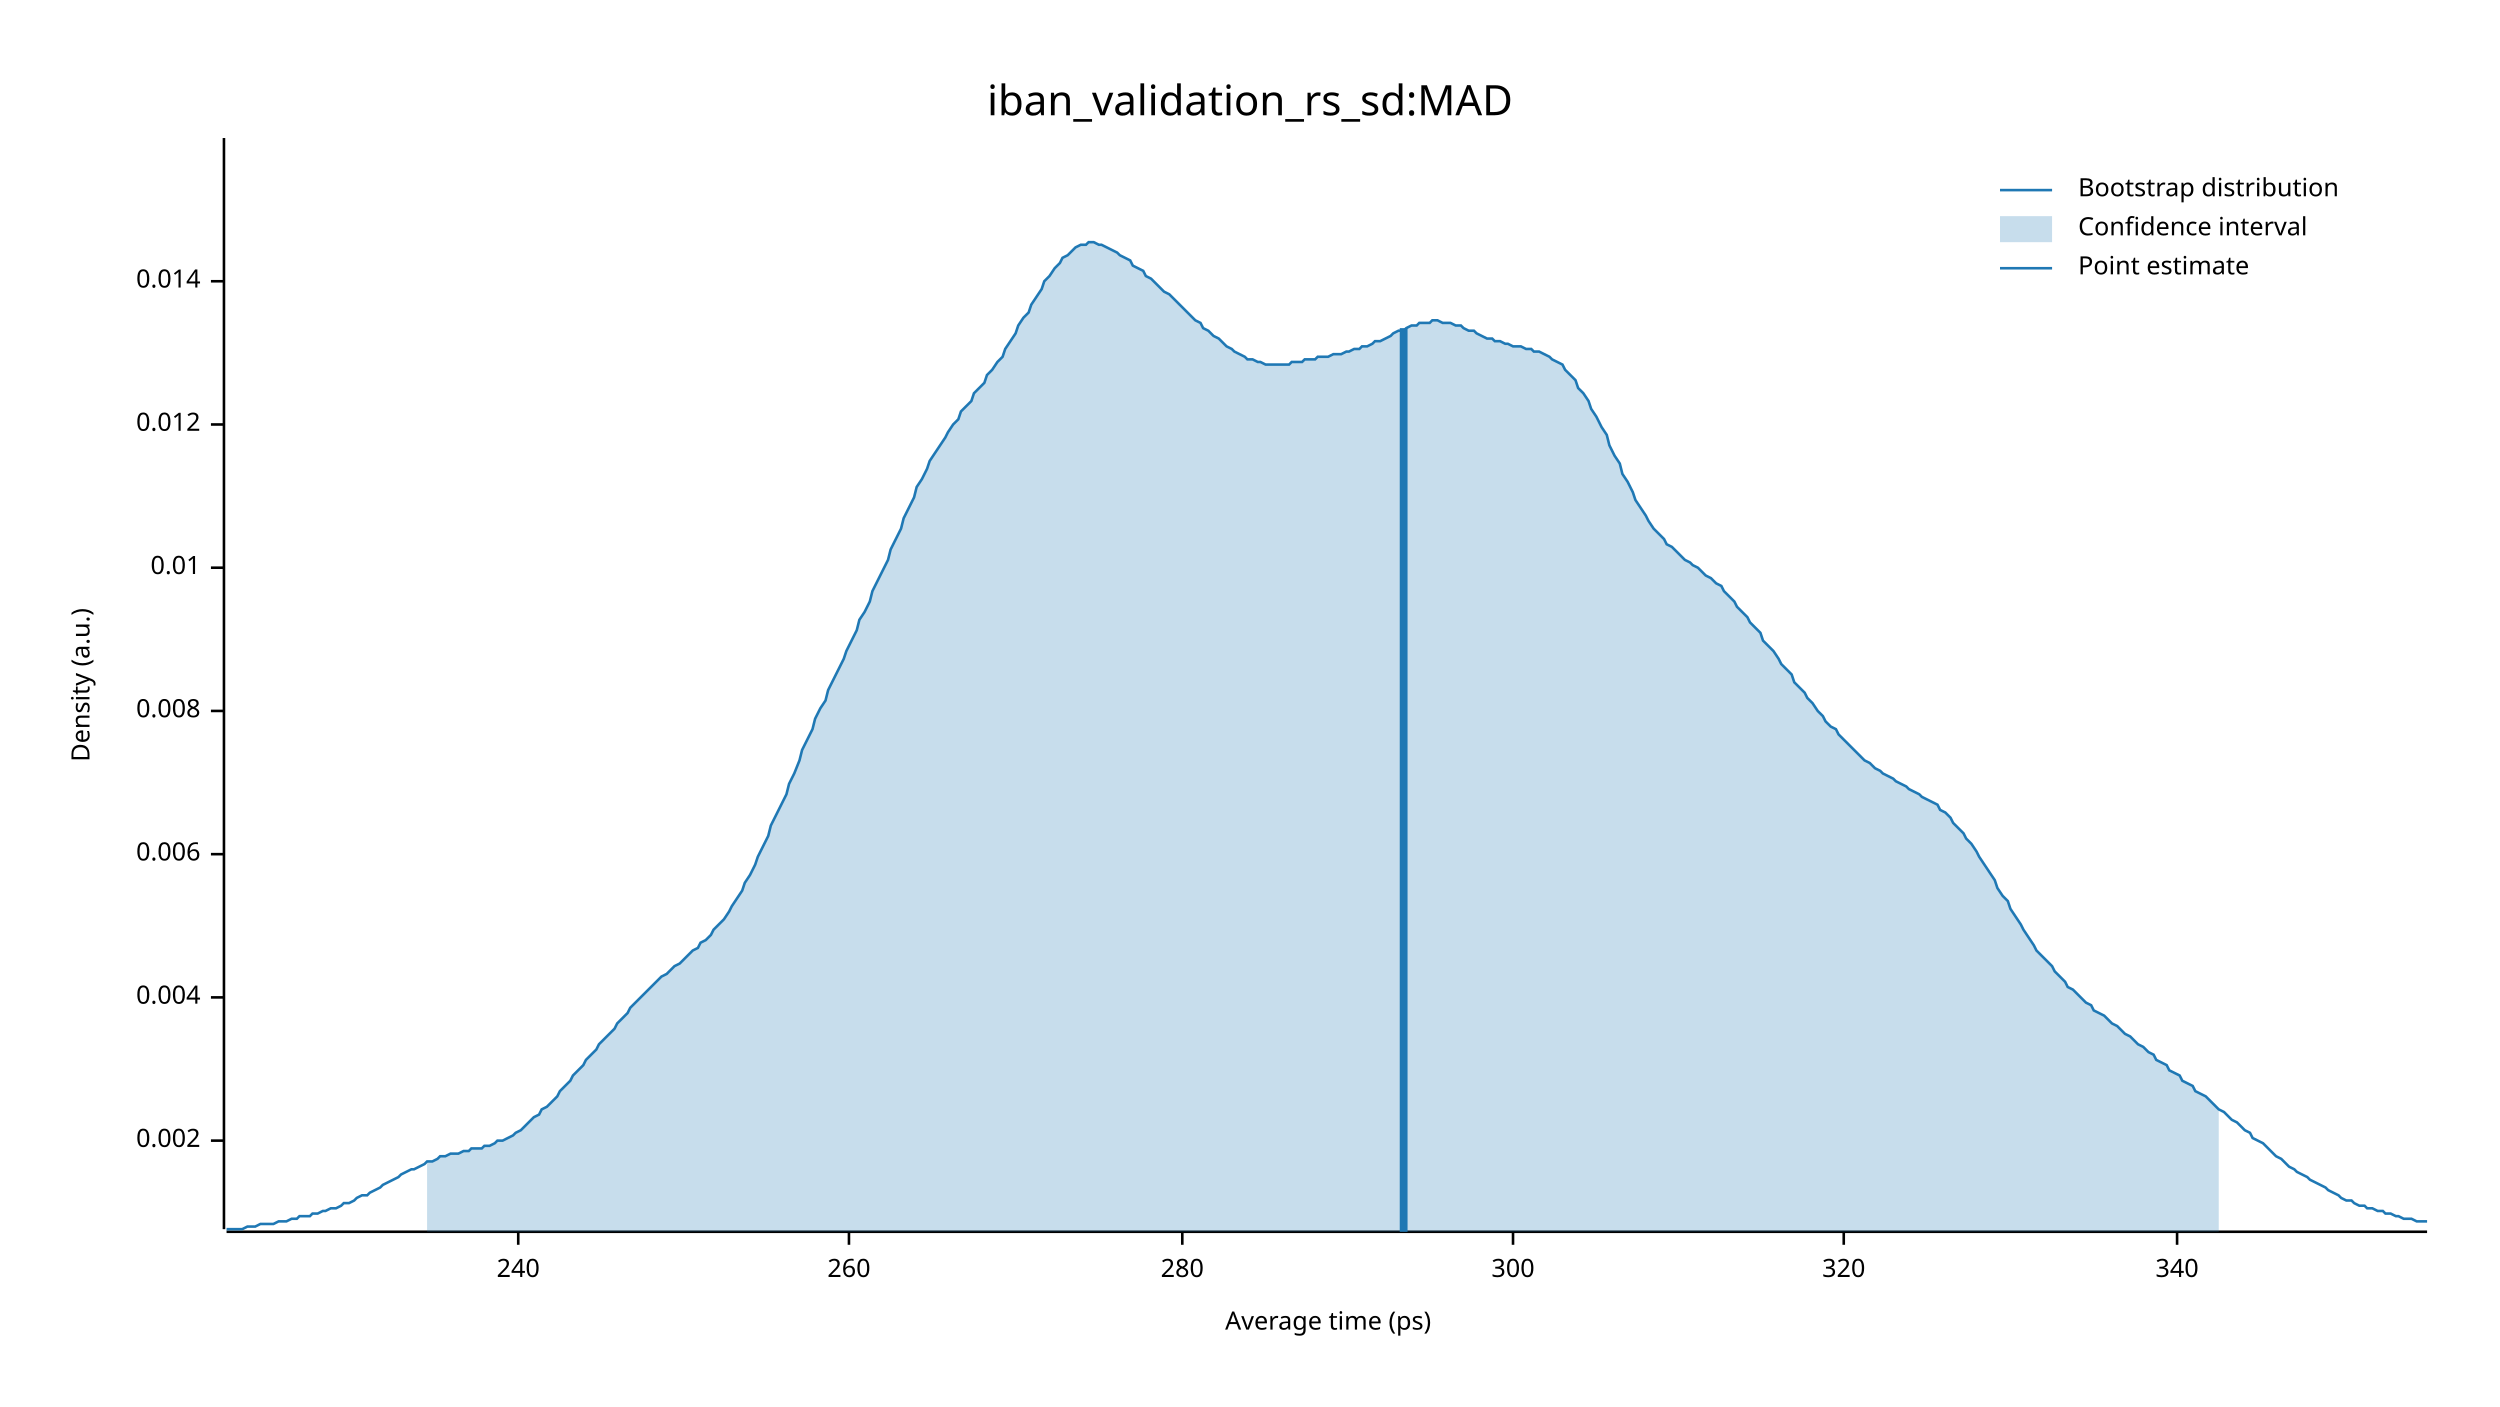
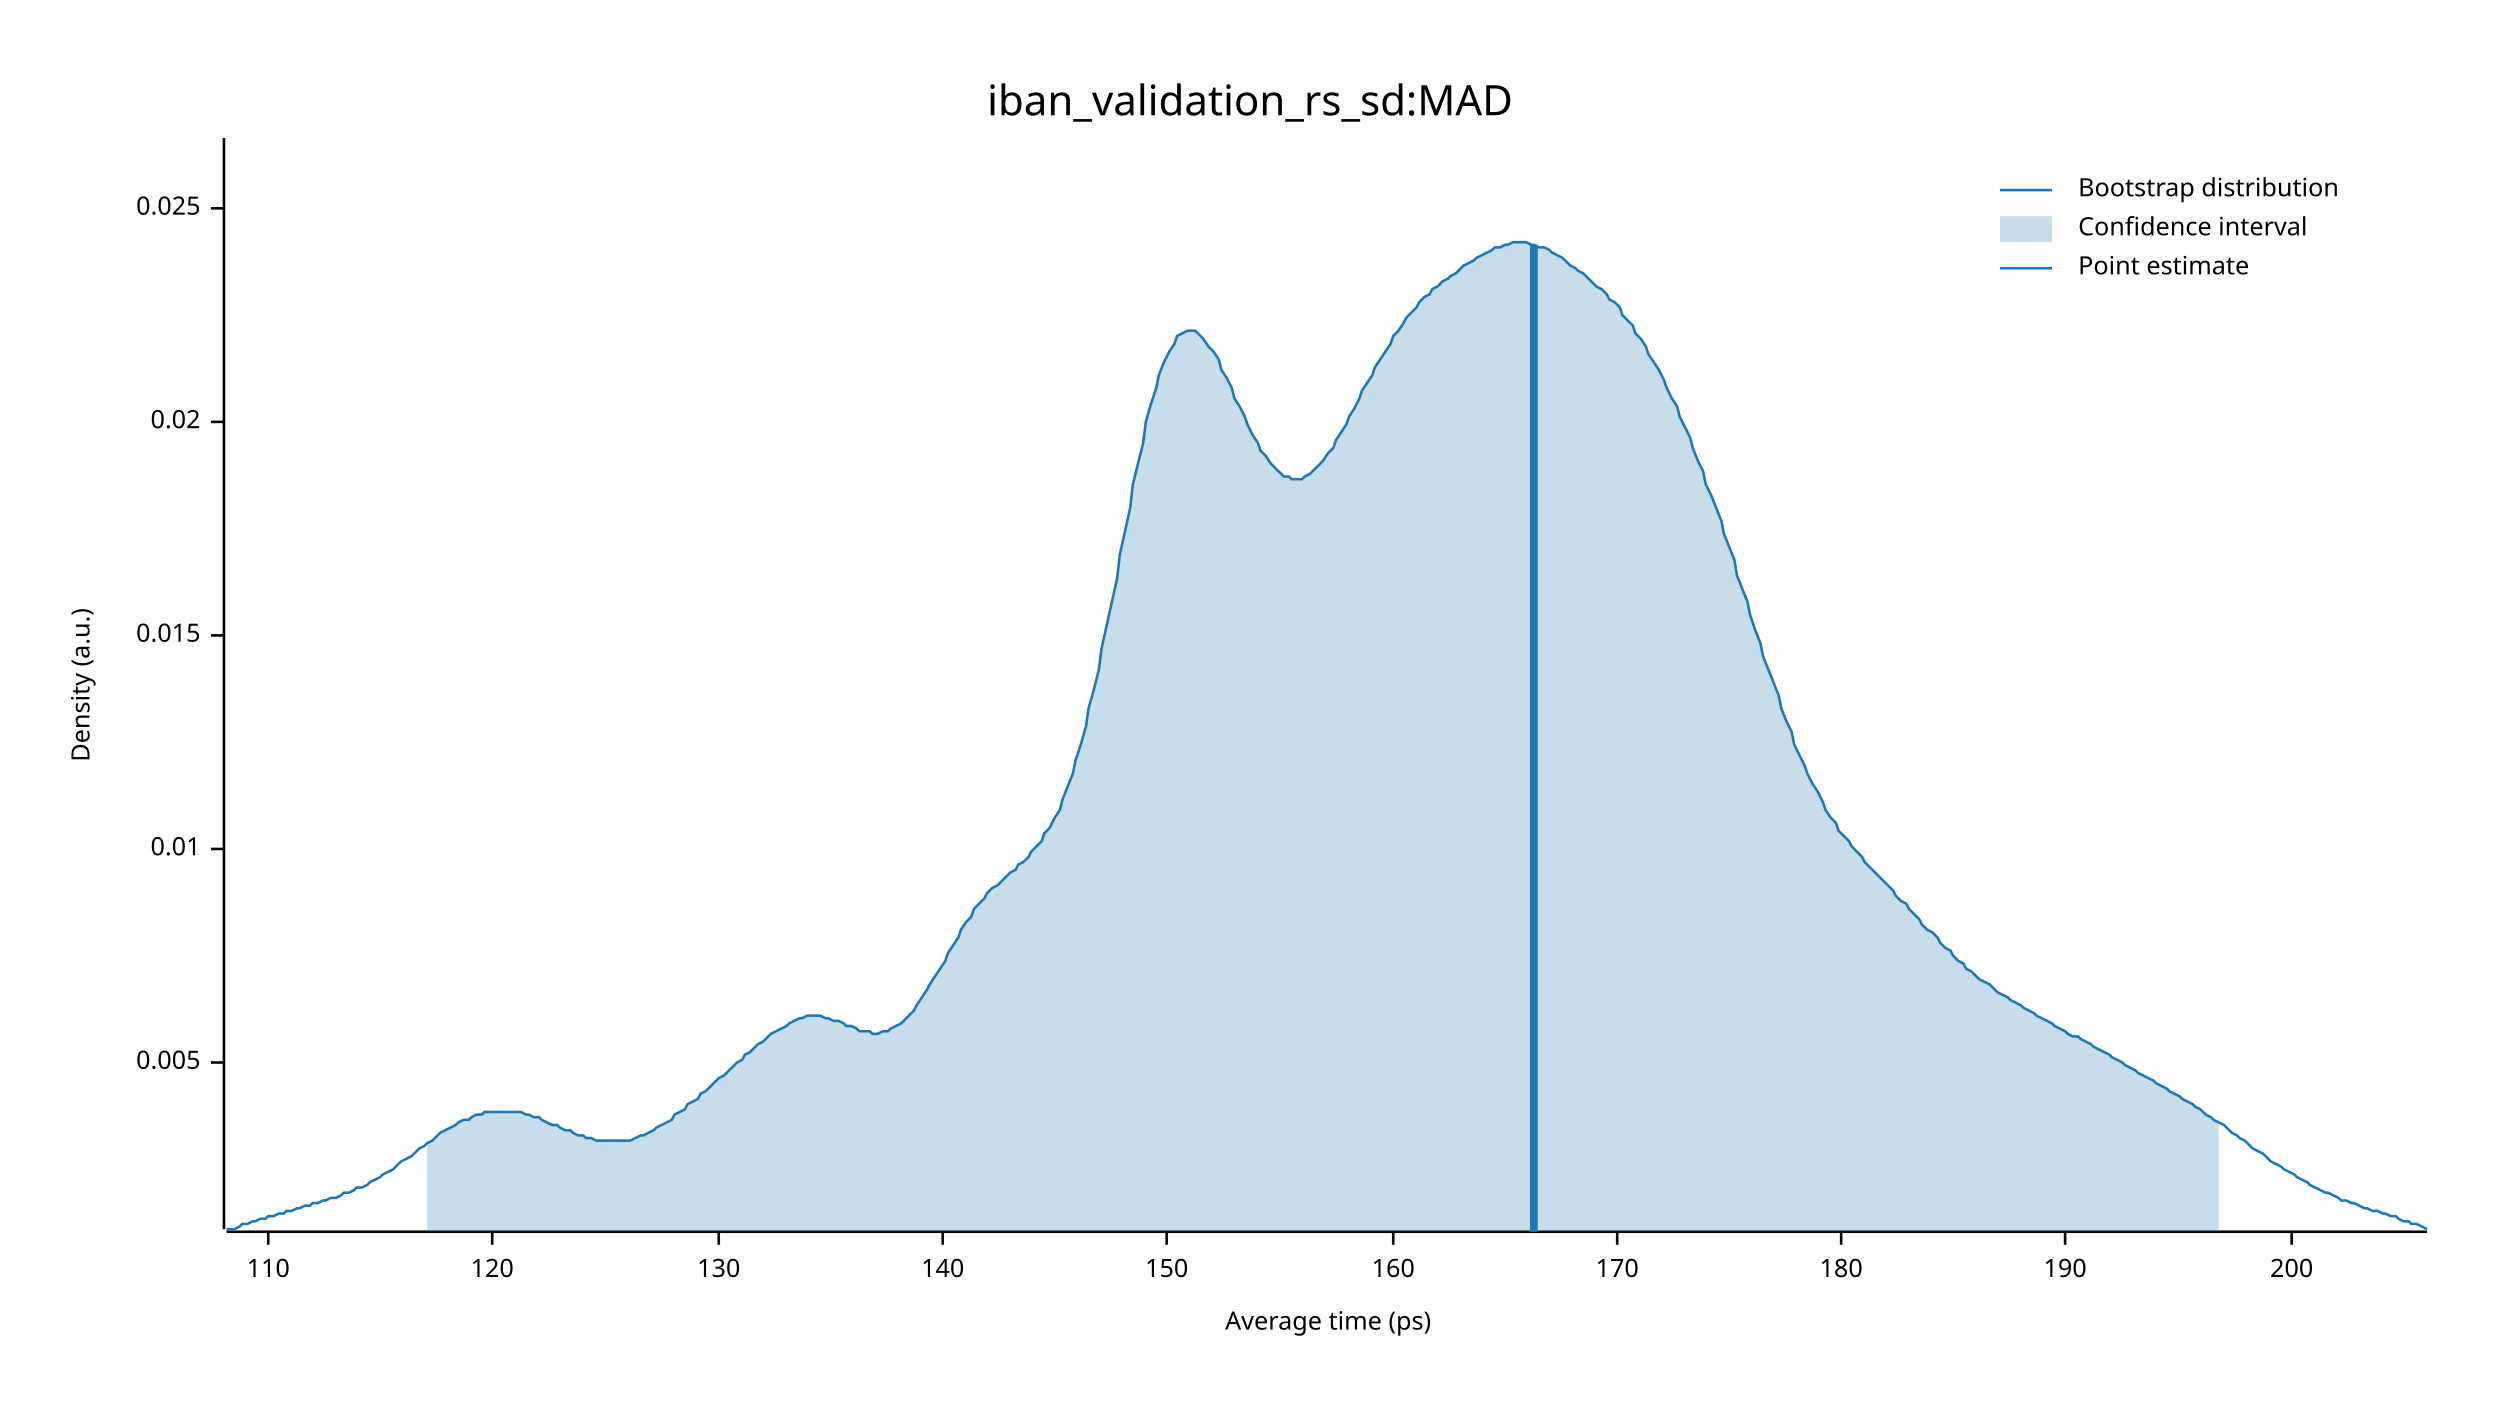
<svg xmlns="http://www.w3.org/2000/svg" width="960" height="540" viewBox="0 0 960 540">
  <text x="480" y="32" dy="0.76em" text-anchor="middle" font-family="sans-serif" font-size="16.129" opacity="1" fill="#000000">
iban_validation_rs_sd:MAD
</text>
  <text x="27" y="263" dy="0.76em" text-anchor="middle" font-family="sans-serif" font-size="9.677" opacity="1" fill="#000000" transform="rotate(270, 27, 263)">
Density (a.u.)
</text>
  <text x="510" y="513" dy="-0.5ex" text-anchor="middle" font-family="sans-serif" font-size="9.677" opacity="1" fill="#000000">
Average time (ps)
</text>
  <polyline fill="none" opacity="1" stroke="#000000" stroke-width="1" points="86,53 86,472 " />
-   <text x="77" y="438" dy="0.5ex" text-anchor="end" font-family="sans-serif" font-size="9.677" opacity="1" fill="#000000">
- 0.002
+   <text x="77" y="408" dy="0.5ex" text-anchor="end" font-family="sans-serif" font-size="9.677" opacity="1" fill="#000000">
+ 0.005
</text>
-   <polyline fill="none" opacity="1" stroke="#000000" stroke-width="1" points="81,438 86,438 " />
-   <text x="77" y="383" dy="0.5ex" text-anchor="end" font-family="sans-serif" font-size="9.677" opacity="1" fill="#000000">
- 0.004
- </text>
-   <polyline fill="none" opacity="1" stroke="#000000" stroke-width="1" points="81,383 86,383 " />
-   <text x="77" y="328" dy="0.5ex" text-anchor="end" font-family="sans-serif" font-size="9.677" opacity="1" fill="#000000">
- 0.006
- </text>
-   <polyline fill="none" opacity="1" stroke="#000000" stroke-width="1" points="81,328 86,328 " />
-   <text x="77" y="273" dy="0.5ex" text-anchor="end" font-family="sans-serif" font-size="9.677" opacity="1" fill="#000000">
- 0.008
- </text>
-   <polyline fill="none" opacity="1" stroke="#000000" stroke-width="1" points="81,273 86,273 " />
-   <text x="77" y="218" dy="0.5ex" text-anchor="end" font-family="sans-serif" font-size="9.677" opacity="1" fill="#000000">
+   <polyline fill="none" opacity="1" stroke="#000000" stroke-width="1" points="81,408 86,408 " />
+   <text x="77" y="326" dy="0.5ex" text-anchor="end" font-family="sans-serif" font-size="9.677" opacity="1" fill="#000000">
0.01
</text>
-   <polyline fill="none" opacity="1" stroke="#000000" stroke-width="1" points="81,218 86,218 " />
-   <text x="77" y="163" dy="0.5ex" text-anchor="end" font-family="sans-serif" font-size="9.677" opacity="1" fill="#000000">
- 0.012
+   <polyline fill="none" opacity="1" stroke="#000000" stroke-width="1" points="81,326 86,326 " />
+   <text x="77" y="244" dy="0.5ex" text-anchor="end" font-family="sans-serif" font-size="9.677" opacity="1" fill="#000000">
+ 0.015
</text>
-   <polyline fill="none" opacity="1" stroke="#000000" stroke-width="1" points="81,163 86,163 " />
-   <text x="77" y="108" dy="0.5ex" text-anchor="end" font-family="sans-serif" font-size="9.677" opacity="1" fill="#000000">
- 0.014
+   <polyline fill="none" opacity="1" stroke="#000000" stroke-width="1" points="81,244 86,244 " />
+   <text x="77" y="162" dy="0.5ex" text-anchor="end" font-family="sans-serif" font-size="9.677" opacity="1" fill="#000000">
+ 0.02
</text>
-   <polyline fill="none" opacity="1" stroke="#000000" stroke-width="1" points="81,108 86,108 " />
+   <polyline fill="none" opacity="1" stroke="#000000" stroke-width="1" points="81,162 86,162 " />
+   <text x="77" y="80" dy="0.5ex" text-anchor="end" font-family="sans-serif" font-size="9.677" opacity="1" fill="#000000">
+ 0.025
+ </text>
+   <polyline fill="none" opacity="1" stroke="#000000" stroke-width="1" points="81,80 86,80 " />
  <polyline fill="none" opacity="1" stroke="#000000" stroke-width="1" points="87,473 932,473 " />
-   <text x="199" y="483" dy="0.76em" text-anchor="middle" font-family="sans-serif" font-size="9.677" opacity="1" fill="#000000">
- 240
+   <text x="103" y="483" dy="0.76em" text-anchor="middle" font-family="sans-serif" font-size="9.677" opacity="1" fill="#000000">
+ 110
</text>
-   <polyline fill="none" opacity="1" stroke="#000000" stroke-width="1" points="199,473 199,478 " />
-   <text x="326" y="483" dy="0.76em" text-anchor="middle" font-family="sans-serif" font-size="9.677" opacity="1" fill="#000000">
- 260
+   <polyline fill="none" opacity="1" stroke="#000000" stroke-width="1" points="103,473 103,478 " />
+   <text x="189" y="483" dy="0.76em" text-anchor="middle" font-family="sans-serif" font-size="9.677" opacity="1" fill="#000000">
+ 120
</text>
-   <polyline fill="none" opacity="1" stroke="#000000" stroke-width="1" points="326,473 326,478 " />
-   <text x="454" y="483" dy="0.76em" text-anchor="middle" font-family="sans-serif" font-size="9.677" opacity="1" fill="#000000">
- 280
+   <polyline fill="none" opacity="1" stroke="#000000" stroke-width="1" points="189,473 189,478 " />
+   <text x="276" y="483" dy="0.76em" text-anchor="middle" font-family="sans-serif" font-size="9.677" opacity="1" fill="#000000">
+ 130
</text>
-   <polyline fill="none" opacity="1" stroke="#000000" stroke-width="1" points="454,473 454,478 " />
-   <text x="581" y="483" dy="0.76em" text-anchor="middle" font-family="sans-serif" font-size="9.677" opacity="1" fill="#000000">
- 300
+   <polyline fill="none" opacity="1" stroke="#000000" stroke-width="1" points="276,473 276,478 " />
+   <text x="362" y="483" dy="0.76em" text-anchor="middle" font-family="sans-serif" font-size="9.677" opacity="1" fill="#000000">
+ 140
</text>
-   <polyline fill="none" opacity="1" stroke="#000000" stroke-width="1" points="581,473 581,478 " />
-   <text x="708" y="483" dy="0.76em" text-anchor="middle" font-family="sans-serif" font-size="9.677" opacity="1" fill="#000000">
- 320
+   <polyline fill="none" opacity="1" stroke="#000000" stroke-width="1" points="362,473 362,478 " />
+   <text x="448" y="483" dy="0.76em" text-anchor="middle" font-family="sans-serif" font-size="9.677" opacity="1" fill="#000000">
+ 150
</text>
-   <polyline fill="none" opacity="1" stroke="#000000" stroke-width="1" points="708,473 708,478 " />
-   <text x="836" y="483" dy="0.76em" text-anchor="middle" font-family="sans-serif" font-size="9.677" opacity="1" fill="#000000">
- 340
+   <polyline fill="none" opacity="1" stroke="#000000" stroke-width="1" points="448,473 448,478 " />
+   <text x="535" y="483" dy="0.76em" text-anchor="middle" font-family="sans-serif" font-size="9.677" opacity="1" fill="#000000">
+ 160
</text>
-   <polyline fill="none" opacity="1" stroke="#000000" stroke-width="1" points="836,473 836,478 " />
-   <polyline fill="none" opacity="1" stroke="#1F78B4" stroke-width="1" points="87,472 88,472 90,472 92,472 93,472 95,471 97,471 98,471 100,470 102,470 103,470 105,470 107,469 109,469 110,469 112,468 114,468 115,467 117,467 119,467 120,466 122,466 124,465 125,465 127,464 129,464 131,463 132,462 134,462 136,461 137,460 139,459 141,459 142,458 144,457 146,456 147,455 149,454 151,453 153,452 154,451 156,450 158,449 159,449 161,448 163,447 164,446 166,446 168,445 169,444 171,444 173,443 175,443 176,443 178,442 180,442 181,441 183,441 185,441 186,440 188,440 190,439 191,438 193,438 195,437 197,436 198,435 200,434 202,432 203,431 205,429 207,428 208,426 210,425 212,423 214,421 215,419 217,417 219,415 220,413 222,411 224,409 225,407 227,405 229,403 230,401 232,399 234,397 236,395 237,393 239,391 241,389 242,387 244,385 246,383 247,382 249,380 251,378 252,377 254,375 256,374 258,372 259,371 261,370 263,368 264,367 266,365 268,364 269,362 271,361 273,359 274,357 276,355 278,353 280,350 281,348 283,345 285,342 286,339 288,336 290,332 291,329 293,325 295,321 296,317 298,313 300,309 302,305 303,301 305,297 307,292 308,288 310,284 312,280 313,276 315,272 317,269 318,265 320,261 322,257 324,253 325,250 327,246 329,242 330,238 332,235 334,231 335,227 337,223 339,219 341,215 342,211 344,207 346,203 347,199 349,195 351,191 352,187 354,184 356,180 357,177 359,174 361,171 363,168 364,166 366,163 368,161 369,158 371,156 373,154 374,151 376,149 378,147 379,144 381,142 383,139 385,137 386,134 388,131 390,128 391,125 393,122 395,120 396,117 398,114 400,111 401,108 403,106 405,103 407,101 408,99 410,98 412,96 413,95 415,94 417,94 418,93 420,93 422,94 423,94 425,95 427,96 429,97 430,98 432,99 434,100 435,102 437,103 439,104 440,106 442,107 444,109 445,110 447,112 449,113 451,115 452,116 454,118 456,120 457,121 459,123 461,124 462,126 464,127 466,129 468,130 469,131 471,133 473,134 474,135 476,136 478,137 479,138 481,138 483,139 484,139 486,140 488,140 490,140 491,140 493,140 495,140 496,139 498,139 500,139 501,138 503,138 505,138 506,137 508,137 510,137 512,136 513,136 515,136 517,135 518,135 520,134 522,134 523,133 525,133 527,132 528,131 530,131 532,130 534,129 535,128 537,127 539,127 540,126 542,125 544,125 545,124 547,124 549,124 550,123 552,123 554,124 556,124 557,124 559,125 561,125 562,126 564,127 566,127 567,128 569,129 571,130 573,130 574,131 576,131 578,132 579,132 581,133 583,133 584,133 586,134 588,134 589,135 591,135 593,136 595,137 596,138 598,139 600,140 601,142 603,144 605,146 606,149 608,151 610,154 611,157 613,160 615,164 617,167 618,171 620,175 622,178 623,182 625,185 627,189 628,192 630,195 632,198 633,200 635,203 637,205 639,207 640,209 642,210 644,212 645,213 647,215 649,216 650,217 652,218 654,220 655,221 657,222 659,224 661,225 662,227 664,229 666,231 667,233 669,235 671,237 672,239 674,241 676,243 677,246 679,248 681,250 683,253 684,255 686,257 688,259 689,262 691,264 693,266 694,268 696,270 698,273 700,275 701,277 703,279 705,280 706,282 708,284 710,286 711,287 713,289 715,291 716,292 718,293 720,295 722,296 723,297 725,298 727,299 728,300 730,301 732,302 733,303 735,304 737,305 738,306 740,307 742,308 744,309 745,311 747,312 749,314 750,316 752,318 754,320 755,322 757,324 759,327 760,329 762,332 764,335 766,338 767,341 769,344 771,346 772,349 774,352 776,355 777,357 779,360 781,363 782,365 784,367 786,369 788,371 789,373 791,375 793,377 794,379 796,380 798,382 799,383 801,385 803,386 804,388 806,389 808,390 810,392 811,393 813,394 815,396 816,397 818,398 820,400 821,401 823,402 825,404 827,405 828,407 830,408 832,409 833,411 835,412 837,413 838,415 840,416 842,417 843,419 845,420 847,421 849,423 850,424 852,426 854,427 855,428 857,430 859,431 860,432 862,434 864,435 865,437 867,438 869,439 871,441 872,442 874,444 876,445 877,446 879,448 881,449 882,450 884,451 886,452 887,453 889,454 891,455 893,456 894,457 896,458 898,459 899,460 901,461 903,461 904,462 906,463 908,463 909,464 911,464 913,465 915,465 916,466 918,466 920,467 921,467 923,468 925,468 926,468 928,469 930,469 932,469 " />
-   <polygon opacity="0.25" fill="#1F78B4" points="164,446 166,446 168,445 169,444 171,444 173,443 175,443 176,443 178,442 180,442 181,441 183,441 185,441 186,440 188,440 190,439 191,438 193,438 195,437 197,436 198,435 200,434 202,432 203,431 205,429 207,428 208,426 210,425 212,423 214,421 215,419 217,417 219,415 220,413 222,411 224,409 225,407 227,405 229,403 230,401 232,399 234,397 236,395 237,393 239,391 241,389 242,387 244,385 246,383 247,382 249,380 251,378 252,377 254,375 256,374 258,372 259,371 261,370 263,368 264,367 266,365 268,364 269,362 271,361 273,359 274,357 276,355 278,353 280,350 281,348 283,345 285,342 286,339 288,336 290,332 291,329 293,325 295,321 296,317 298,313 300,309 302,305 303,301 305,297 307,292 308,288 310,284 312,280 313,276 315,272 317,269 318,265 320,261 322,257 324,253 325,250 327,246 329,242 330,238 332,235 334,231 335,227 337,223 339,219 341,215 342,211 344,207 346,203 347,199 349,195 351,191 352,187 354,184 356,180 357,177 359,174 361,171 363,168 364,166 366,163 368,161 369,158 371,156 373,154 374,151 376,149 378,147 379,144 381,142 383,139 385,137 386,134 388,131 390,128 391,125 393,122 395,120 396,117 398,114 400,111 401,108 403,106 405,103 407,101 408,99 410,98 412,96 413,95 415,94 417,94 418,93 420,93 422,94 423,94 425,95 427,96 429,97 430,98 432,99 434,100 435,102 437,103 439,104 440,106 442,107 444,109 445,110 447,112 449,113 451,115 452,116 454,118 456,120 457,121 459,123 461,124 462,126 464,127 466,129 468,130 469,131 471,133 473,134 474,135 476,136 478,137 479,138 481,138 483,139 484,139 486,140 488,140 490,140 491,140 493,140 495,140 496,139 498,139 500,139 501,138 503,138 505,138 506,137 508,137 510,137 512,136 513,136 515,136 517,135 518,135 520,134 522,134 523,133 525,133 527,132 528,131 530,131 532,130 534,129 535,128 537,127 539,127 540,126 542,125 544,125 545,124 547,124 549,124 550,123 552,123 554,124 556,124 557,124 559,125 561,125 562,126 564,127 566,127 567,128 569,129 571,130 573,130 574,131 576,131 578,132 579,132 581,133 583,133 584,133 586,134 588,134 589,135 591,135 593,136 595,137 596,138 598,139 600,140 601,142 603,144 605,146 606,149 608,151 610,154 611,157 613,160 615,164 617,167 618,171 620,175 622,178 623,182 625,185 627,189 628,192 630,195 632,198 633,200 635,203 637,205 639,207 640,209 642,210 644,212 645,213 647,215 649,216 650,217 652,218 654,220 655,221 657,222 659,224 661,225 662,227 664,229 666,231 667,233 669,235 671,237 672,239 674,241 676,243 677,246 679,248 681,250 683,253 684,255 686,257 688,259 689,262 691,264 693,266 694,268 696,270 698,273 700,275 701,277 703,279 705,280 706,282 708,284 710,286 711,287 713,289 715,291 716,292 718,293 720,295 722,296 723,297 725,298 727,299 728,300 730,301 732,302 733,303 735,304 737,305 738,306 740,307 742,308 744,309 745,311 747,312 749,314 750,316 752,318 754,320 755,322 757,324 759,327 760,329 762,332 764,335 766,338 767,341 769,344 771,346 772,349 774,352 776,355 777,357 779,360 781,363 782,365 784,367 786,369 788,371 789,373 791,375 793,377 794,379 796,380 798,382 799,383 801,385 803,386 804,388 806,389 808,390 810,392 811,393 813,394 815,396 816,397 818,398 820,400 821,401 823,402 825,404 827,405 828,407 830,408 832,409 833,411 835,412 837,413 838,415 840,416 842,417 843,419 845,420 847,421 849,423 850,424 852,426 852,473 164,473 " />
-   <polyline fill="none" opacity="1" stroke="#1F78B4" stroke-width="3" points="539,473 539,126 " />
+   <polyline fill="none" opacity="1" stroke="#000000" stroke-width="1" points="535,473 535,478 " />
+   <text x="621" y="483" dy="0.76em" text-anchor="middle" font-family="sans-serif" font-size="9.677" opacity="1" fill="#000000">
+ 170
+ </text>
+   <polyline fill="none" opacity="1" stroke="#000000" stroke-width="1" points="621,473 621,478 " />
+   <text x="707" y="483" dy="0.76em" text-anchor="middle" font-family="sans-serif" font-size="9.677" opacity="1" fill="#000000">
+ 180
+ </text>
+   <polyline fill="none" opacity="1" stroke="#000000" stroke-width="1" points="707,473 707,478 " />
+   <text x="793" y="483" dy="0.76em" text-anchor="middle" font-family="sans-serif" font-size="9.677" opacity="1" fill="#000000">
+ 190
+ </text>
+   <polyline fill="none" opacity="1" stroke="#000000" stroke-width="1" points="793,473 793,478 " />
+   <text x="880" y="483" dy="0.76em" text-anchor="middle" font-family="sans-serif" font-size="9.677" opacity="1" fill="#000000">
+ 200
+ </text>
+   <polyline fill="none" opacity="1" stroke="#000000" stroke-width="1" points="880,473 880,478 " />
+   <polyline fill="none" opacity="1" stroke="#1F78B4" stroke-width="1" points="87,472 88,472 90,472 92,471 93,470 95,470 97,469 98,469 100,468 102,468 103,467 105,467 107,466 109,466 110,465 112,465 114,464 115,464 117,463 119,463 120,462 122,462 124,461 125,461 127,460 129,460 131,459 132,458 134,458 136,457 137,456 139,456 141,455 142,454 144,453 146,452 147,451 149,450 151,449 153,447 154,446 156,445 158,444 159,443 161,441 163,440 164,439 166,438 168,436 169,435 171,434 173,433 175,432 176,431 178,430 180,430 181,429 183,428 185,428 186,427 188,427 190,427 191,427 193,427 195,427 197,427 198,427 200,427 202,428 203,428 205,429 207,429 208,430 210,431 212,432 214,432 215,433 217,434 219,434 220,435 222,436 224,436 225,437 227,437 229,438 230,438 232,438 234,438 236,438 237,438 239,438 241,438 242,438 244,437 246,436 247,436 249,435 251,434 252,433 254,432 256,431 258,430 259,428 261,427 263,426 264,424 266,423 268,422 269,420 271,419 273,417 274,416 276,414 278,413 280,411 281,410 283,408 285,407 286,405 288,404 290,402 291,401 293,400 295,398 296,397 298,396 300,395 302,394 303,393 305,392 307,391 308,391 310,390 312,390 313,390 315,390 317,391 318,391 320,392 322,392 324,393 325,394 327,394 329,395 330,396 332,396 334,396 335,397 337,397 339,396 341,396 342,395 344,394 346,393 347,392 349,390 351,388 352,386 354,383 356,380 357,378 359,375 361,372 363,369 364,366 366,363 368,360 369,357 371,354 373,352 374,349 376,347 378,345 379,343 381,341 383,340 385,338 386,337 388,335 390,334 391,332 393,331 395,329 396,327 398,325 400,323 401,320 403,318 405,314 407,311 408,307 410,302 412,297 413,292 415,286 417,279 418,272 420,265 422,257 423,249 425,240 427,231 429,222 430,213 432,204 434,195 435,186 437,178 439,170 440,162 442,155 444,149 445,144 447,139 449,135 451,132 452,129 454,128 456,127 457,127 459,127 461,129 462,130 464,133 466,135 468,138 469,142 471,145 473,149 474,153 476,156 478,160 479,163 481,167 483,170 484,173 486,175 488,178 490,180 491,181 493,183 495,183 496,184 498,184 500,184 501,183 503,182 505,180 506,179 508,177 510,174 512,172 513,169 515,166 517,163 518,160 520,157 522,153 523,150 525,147 527,144 528,141 530,138 532,135 534,132 535,129 537,127 539,124 540,122 542,120 544,118 545,116 547,114 549,113 550,111 552,110 554,108 556,107 557,106 559,105 561,103 562,102 564,101 566,100 567,99 569,98 571,97 573,96 574,95 576,95 578,94 579,94 581,93 583,93 584,93 586,93 588,94 589,94 591,95 593,95 595,96 596,97 598,98 600,99 601,100 603,102 605,103 606,104 608,105 610,107 611,108 613,110 615,111 617,113 618,115 620,116 622,118 623,121 625,123 627,125 628,128 630,130 632,133 633,136 635,139 637,142 639,146 640,149 642,153 644,156 645,160 647,164 649,168 650,172 652,177 654,181 655,186 657,190 659,195 661,200 662,205 664,210 666,215 667,221 669,226 671,231 672,236 674,242 676,247 677,252 679,257 681,262 683,267 684,272 686,277 688,281 689,286 691,290 693,294 694,297 696,301 698,304 700,308 701,311 703,314 705,316 706,319 708,321 710,323 711,325 713,327 715,329 716,331 718,333 720,335 722,337 723,338 725,340 727,342 728,344 730,346 732,347 733,349 735,351 737,353 738,355 740,357 742,358 744,360 745,362 747,364 749,365 750,367 752,369 754,370 755,372 757,373 759,375 760,376 762,377 764,378 766,380 767,381 769,382 771,383 772,384 774,385 776,386 777,387 779,388 781,389 782,390 784,391 786,392 788,393 789,394 791,395 793,396 794,397 796,398 798,398 799,399 801,400 803,401 804,402 806,403 808,404 810,405 811,406 813,407 815,408 816,409 818,410 820,411 821,412 823,413 825,414 827,415 828,416 830,417 832,418 833,419 835,420 837,421 838,422 840,423 842,424 843,425 845,426 847,428 849,429 850,430 852,431 854,432 855,433 857,435 859,436 860,437 862,438 864,440 865,441 867,442 869,443 871,445 872,446 874,447 876,448 877,449 879,450 881,451 882,452 884,453 886,454 887,455 889,456 891,457 893,458 894,458 896,459 898,460 899,461 901,461 903,462 904,462 906,463 908,464 909,464 911,465 913,465 915,466 916,466 918,467 920,467 921,468 923,469 925,469 926,470 928,470 930,471 932,472 " />
+   <polygon opacity="0.25" fill="#1F78B4" points="164,439 166,438 168,436 169,435 171,434 173,433 175,432 176,431 178,430 180,430 181,429 183,428 185,428 186,427 188,427 190,427 191,427 193,427 195,427 197,427 198,427 200,427 202,428 203,428 205,429 207,429 208,430 210,431 212,432 214,432 215,433 217,434 219,434 220,435 222,436 224,436 225,437 227,437 229,438 230,438 232,438 234,438 236,438 237,438 239,438 241,438 242,438 244,437 246,436 247,436 249,435 251,434 252,433 254,432 256,431 258,430 259,428 261,427 263,426 264,424 266,423 268,422 269,420 271,419 273,417 274,416 276,414 278,413 280,411 281,410 283,408 285,407 286,405 288,404 290,402 291,401 293,400 295,398 296,397 298,396 300,395 302,394 303,393 305,392 307,391 308,391 310,390 312,390 313,390 315,390 317,391 318,391 320,392 322,392 324,393 325,394 327,394 329,395 330,396 332,396 334,396 335,397 337,397 339,396 341,396 342,395 344,394 346,393 347,392 349,390 351,388 352,386 354,383 356,380 357,378 359,375 361,372 363,369 364,366 366,363 368,360 369,357 371,354 373,352 374,349 376,347 378,345 379,343 381,341 383,340 385,338 386,337 388,335 390,334 391,332 393,331 395,329 396,327 398,325 400,323 401,320 403,318 405,314 407,311 408,307 410,302 412,297 413,292 415,286 417,279 418,272 420,265 422,257 423,249 425,240 427,231 429,222 430,213 432,204 434,195 435,186 437,178 439,170 440,162 442,155 444,149 445,144 447,139 449,135 451,132 452,129 454,128 456,127 457,127 459,127 461,129 462,130 464,133 466,135 468,138 469,142 471,145 473,149 474,153 476,156 478,160 479,163 481,167 483,170 484,173 486,175 488,178 490,180 491,181 493,183 495,183 496,184 498,184 500,184 501,183 503,182 505,180 506,179 508,177 510,174 512,172 513,169 515,166 517,163 518,160 520,157 522,153 523,150 525,147 527,144 528,141 530,138 532,135 534,132 535,129 537,127 539,124 540,122 542,120 544,118 545,116 547,114 549,113 550,111 552,110 554,108 556,107 557,106 559,105 561,103 562,102 564,101 566,100 567,99 569,98 571,97 573,96 574,95 576,95 578,94 579,94 581,93 583,93 584,93 586,93 588,94 589,94 591,95 593,95 595,96 596,97 598,98 600,99 601,100 603,102 605,103 606,104 608,105 610,107 611,108 613,110 615,111 617,113 618,115 620,116 622,118 623,121 625,123 627,125 628,128 630,130 632,133 633,136 635,139 637,142 639,146 640,149 642,153 644,156 645,160 647,164 649,168 650,172 652,177 654,181 655,186 657,190 659,195 661,200 662,205 664,210 666,215 667,221 669,226 671,231 672,236 674,242 676,247 677,252 679,257 681,262 683,267 684,272 686,277 688,281 689,286 691,290 693,294 694,297 696,301 698,304 700,308 701,311 703,314 705,316 706,319 708,321 710,323 711,325 713,327 715,329 716,331 718,333 720,335 722,337 723,338 725,340 727,342 728,344 730,346 732,347 733,349 735,351 737,353 738,355 740,357 742,358 744,360 745,362 747,364 749,365 750,367 752,369 754,370 755,372 757,373 759,375 760,376 762,377 764,378 766,380 767,381 769,382 771,383 772,384 774,385 776,386 777,387 779,388 781,389 782,390 784,391 786,392 788,393 789,394 791,395 793,396 794,397 796,398 798,398 799,399 801,400 803,401 804,402 806,403 808,404 810,405 811,406 813,407 815,408 816,409 818,410 820,411 821,412 823,413 825,414 827,415 828,416 830,417 832,418 833,419 835,420 837,421 838,422 840,423 842,424 843,425 845,426 847,428 849,429 850,430 852,431 852,473 164,473 " />
+   <polyline fill="none" opacity="1" stroke="#1F78B4" stroke-width="3" points="589,473 589,94 " />
  <text x="798" y="68" dy="0.76em" text-anchor="start" font-family="sans-serif" font-size="9.677" opacity="1" fill="#000000">
Bootstrap distribution
</text>
  <text x="798" y="83" dy="0.76em" text-anchor="start" font-family="sans-serif" font-size="9.677" opacity="1" fill="#000000">
Confidence interval
</text>
  <text x="798" y="98" dy="0.76em" text-anchor="start" font-family="sans-serif" font-size="9.677" opacity="1" fill="#000000">
Point estimate
</text>
  <polyline fill="none" opacity="1" stroke="#1F78B4" stroke-width="1" points="768,73 788,73 " />
  <rect x="768" y="83" width="20" height="10" opacity="0.25" fill="#1F78B4" stroke="none" />
  <polyline fill="none" opacity="1" stroke="#1F78B4" stroke-width="1" points="768,103 788,103 " />
</svg>
